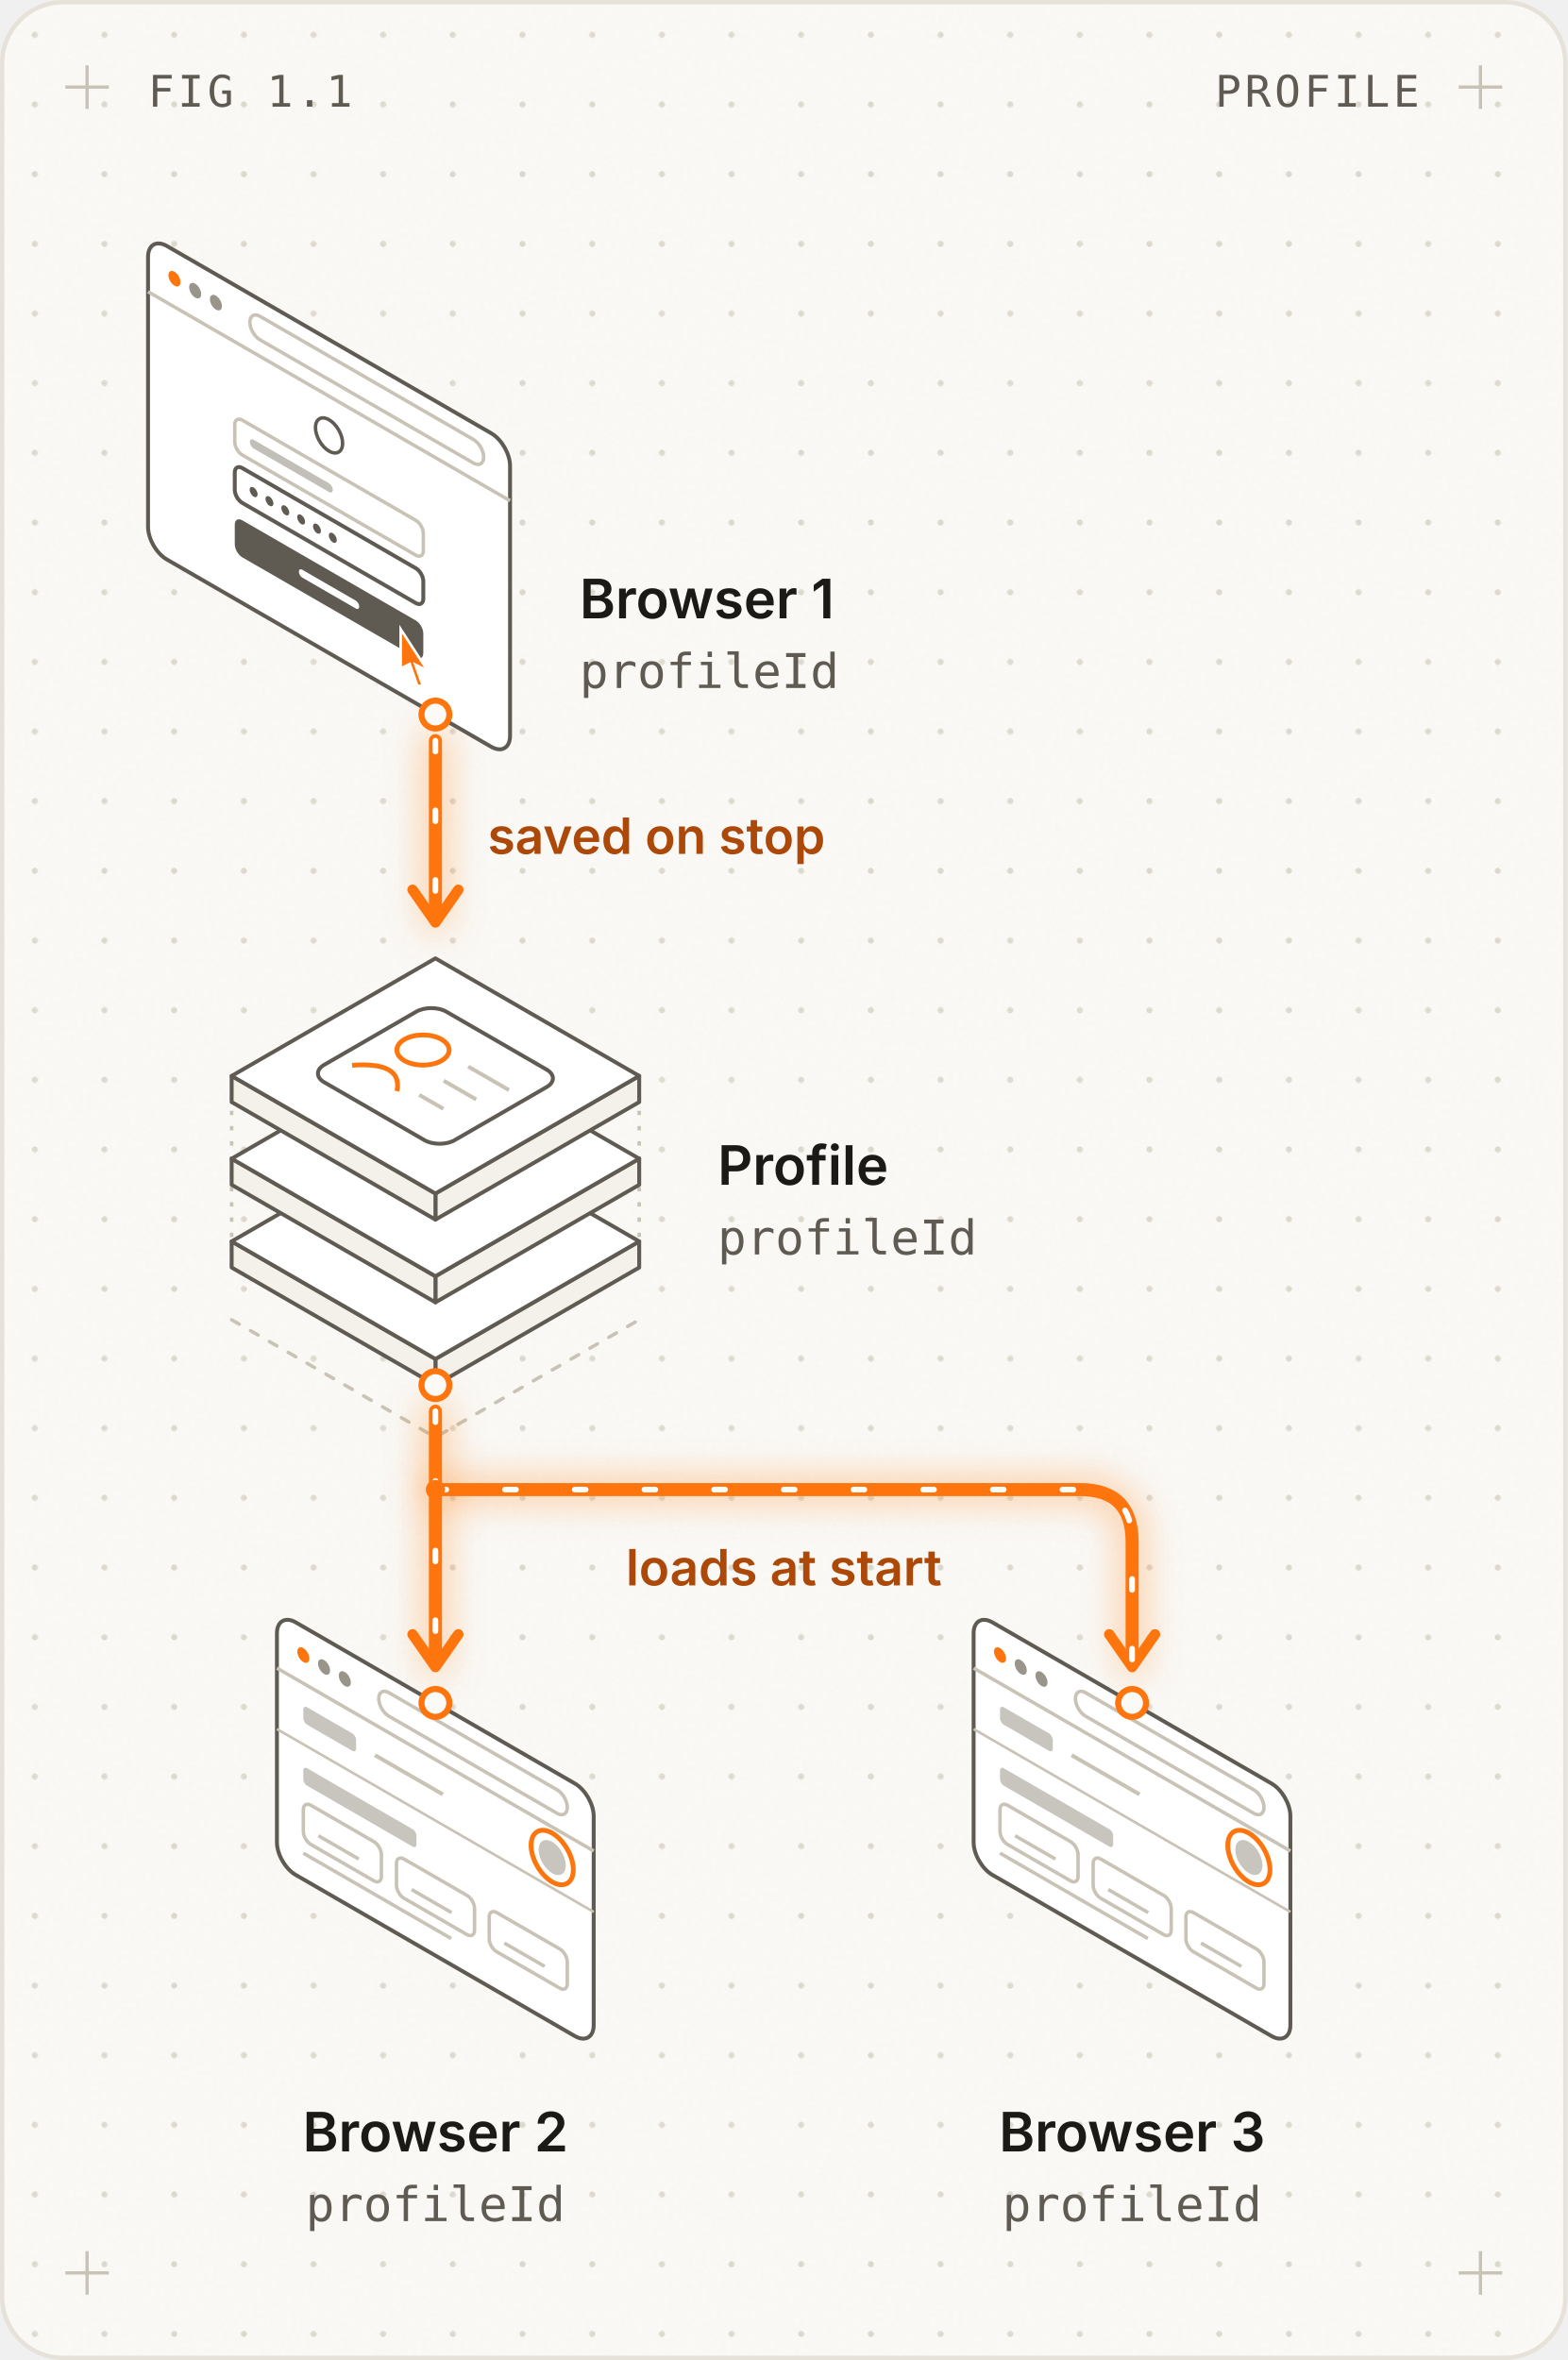
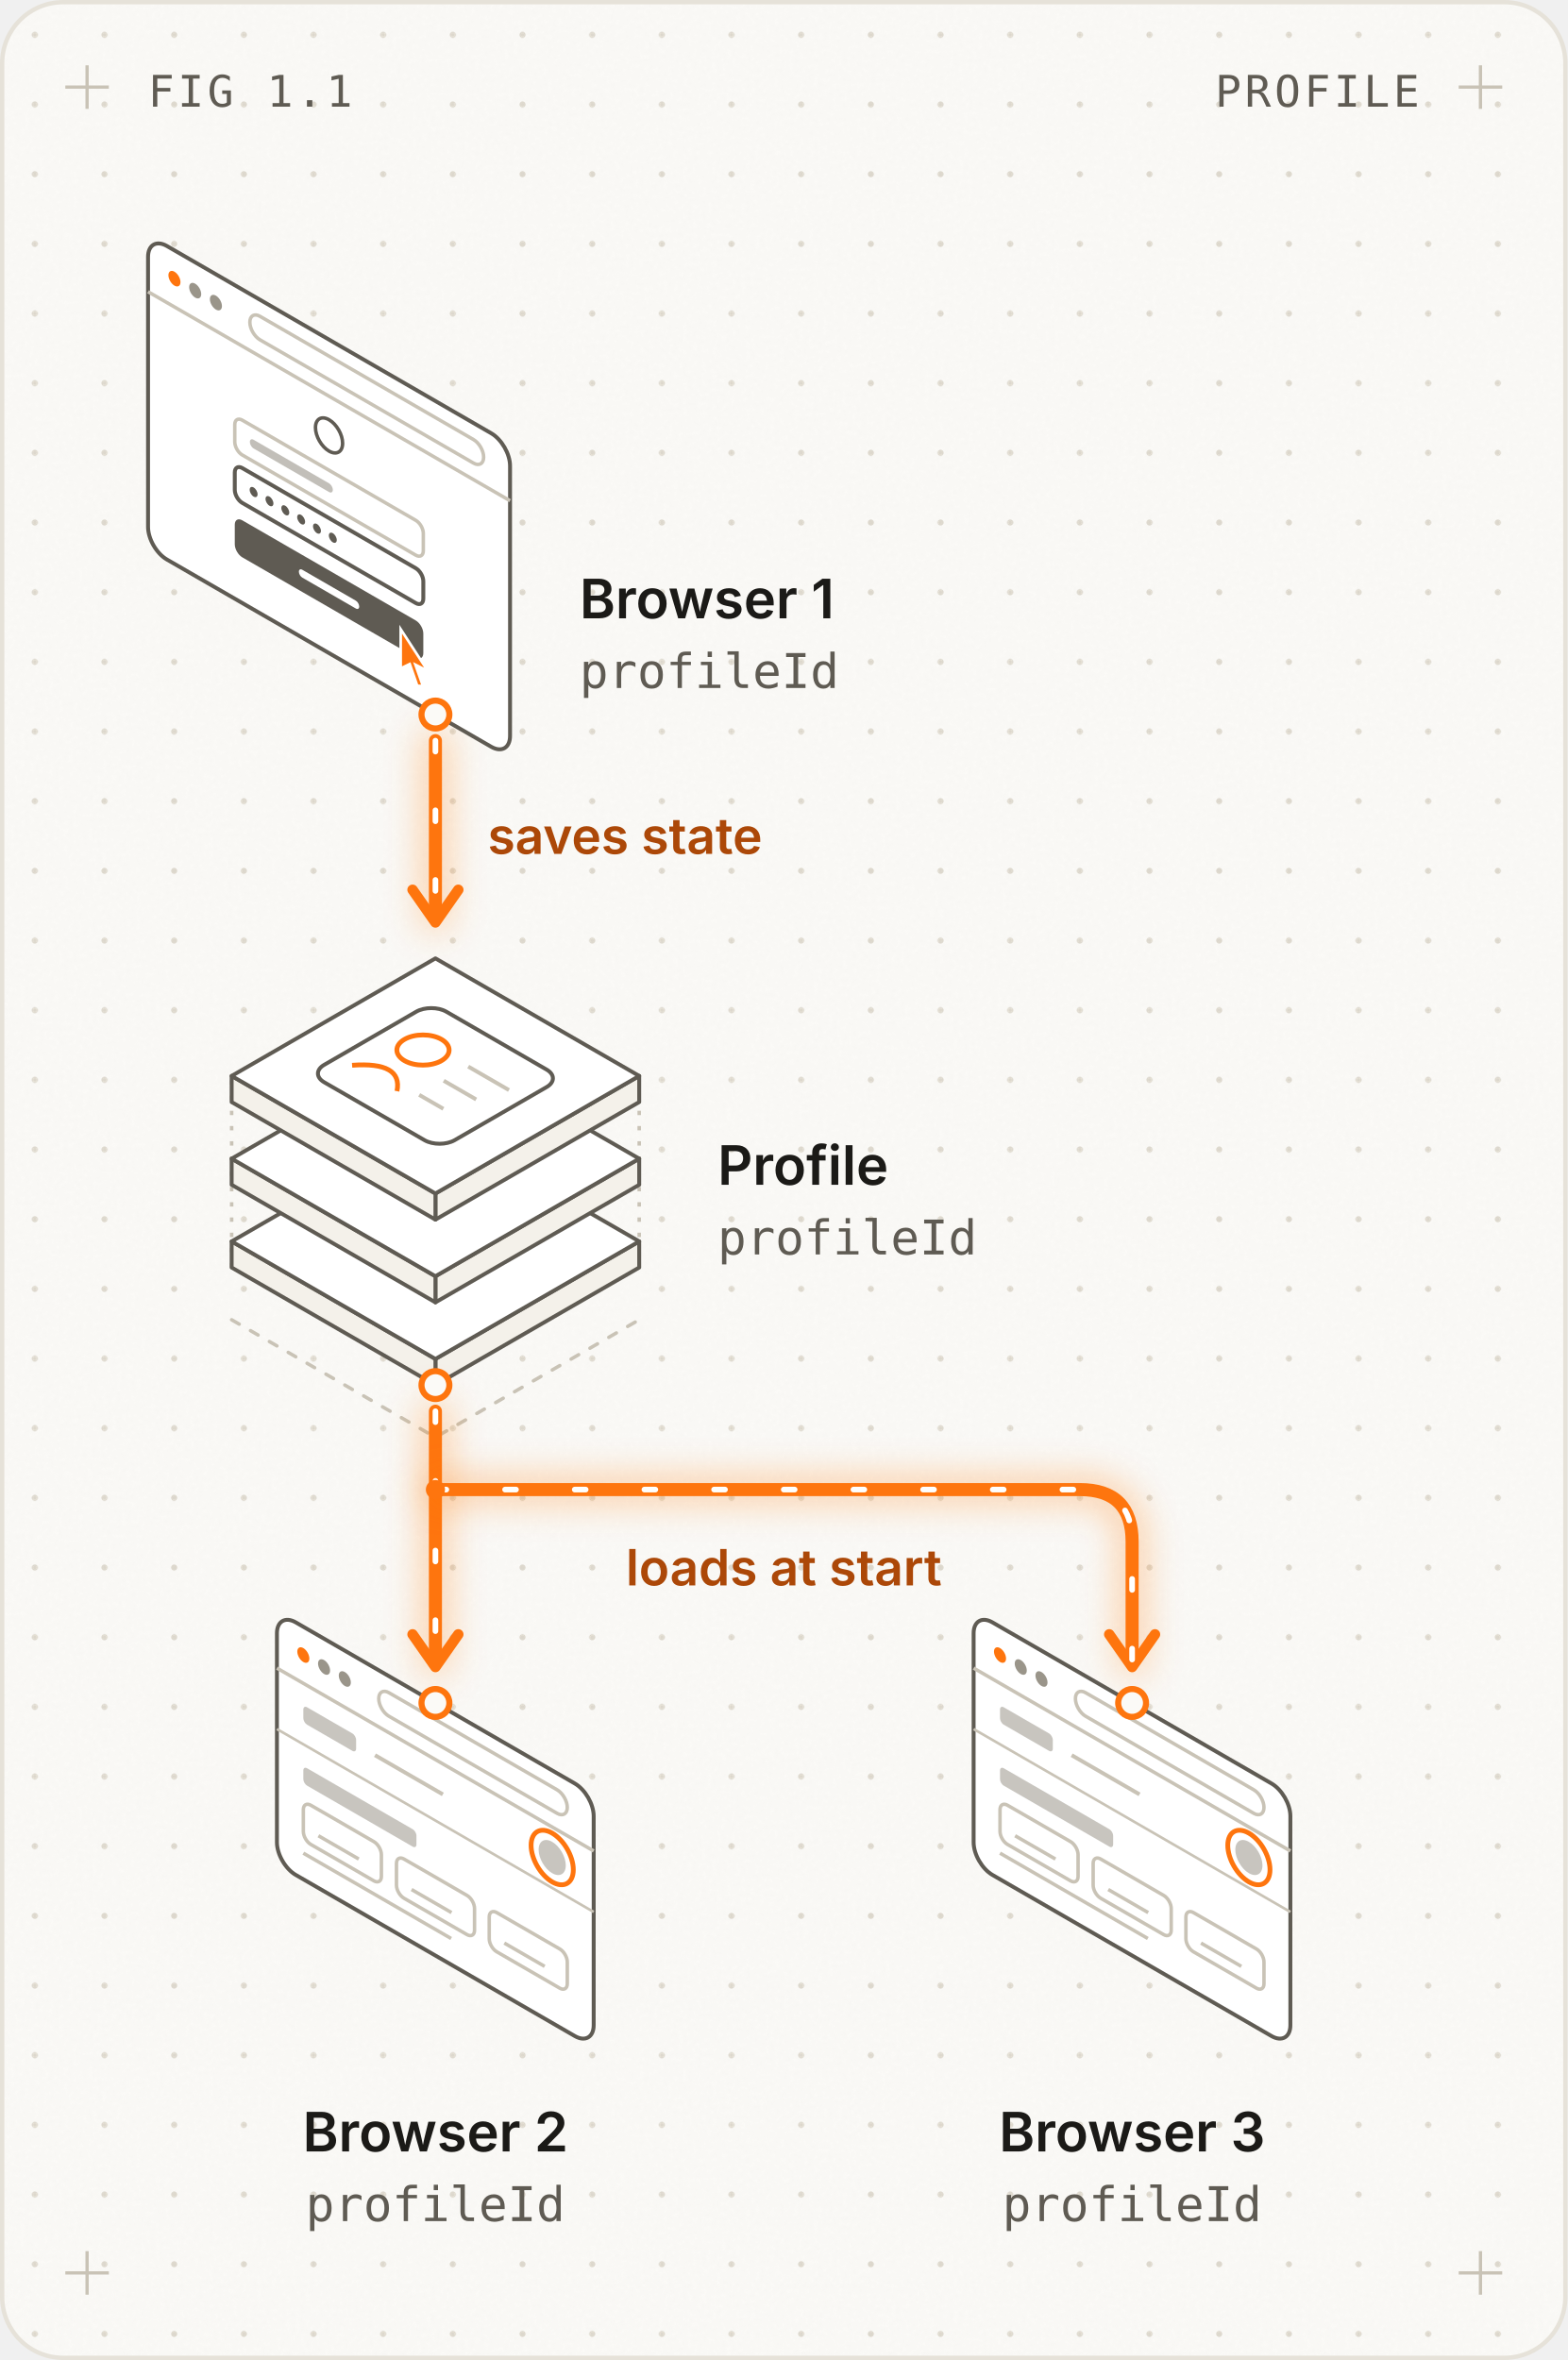
<svg xmlns="http://www.w3.org/2000/svg" viewBox="0 0 360 542" width="360" height="542" role="img" aria-labelledby="t d" fill="none">
  <style>.s{font-family:Geist, Inter, -apple-system, BlinkMacSystemFont, 'Segoe UI', Helvetica, Arial, sans-serif}.m{font-family:'Geist Mono', ui-monospace, SFMono-Regular, Menlo, monospace}text{font-kerning:normal}@keyframes flow{to{stroke-dashoffset:-16}}@keyframes cur{0%,100%{transform:translate(-14px,-9px)}14%,26%{transform:translate(0,0)}36%{transform:translate(-14px,-9px)}}@keyframes btn{0%,19%,25%,100%{fill-opacity:1}21%,23%{fill-opacity:.45}}@keyframes pks{0%,27%{stroke-opacity:0}31%,52%{stroke-opacity:1}56%,100%{stroke-opacity:0}}@keyframes pkl{0%,54%{stroke-opacity:0}58%,88%{stroke-opacity:1}92%,100%{stroke-opacity:0}}@keyframes wr{0%,36%{fill-opacity:0}46%,60%{fill-opacity:1}74%,100%{fill-opacity:0}}@keyframes ring{0%,4%{stroke-opacity:1}12%,60%{stroke-opacity:.2}68%,100%{stroke-opacity:1}}@media (prefers-reduced-motion:no-preference){.flow{animation:flow 1s linear infinite,pks 7s linear infinite}.load{animation:flow 1s linear infinite,pkl 7s linear infinite}.cur{animation:cur 7s ease-in-out infinite}.btn{animation:btn 7s linear infinite}.wr{animation:wr 7s ease-in-out infinite}.ring{animation:ring 7s ease-in-out infinite}.ring2{animation-delay:.25s}}</style>
  <defs>
    <pattern id="dots" width="16" height="16" patternUnits="userSpaceOnUse">
      <circle cx="8" cy="8" r="0.7" fill="#DDD8CD" />
    </pattern>
    <filter id="grain" x="0" y="0" width="100%" height="100%">
      <feTurbulence type="fractalNoise" baseFrequency="0.9" numOctaves="2" seed="7" stitchTiles="stitch" />
      <feColorMatrix values="0 0 0 0 0.5  0 0 0 0 0.5  0 0 0 0 0.5  0 0 0 0.05 0" />
    </filter>
    <clipPath id="card">
      <rect x="0.5" y="0.5" width="359" height="541" rx="14" />
    </clipPath>
    <filter id="glow" filterUnits="userSpaceOnUse" x="0" y="0" width="360" height="542">
      <feGaussianBlur stdDeviation="4" />
    </filter>
    <marker id="oh" viewBox="0 0 10 10" refX="6" refY="5" markerWidth="5" markerHeight="5" orient="auto" markerUnits="strokeWidth">
      <path d="M1.5 1.5 L6.5 5 L1.5 8.5" stroke="#FE750E" stroke-width="1.6" fill="none" stroke-linecap="round" stroke-linejoin="round" />
    </marker>
  </defs>
  <rect x="0.5" y="0.5" width="359" height="541" rx="14" fill="#FBFAF7" />
  <g clip-path="url(#card)">
    <rect width="360" height="542" fill="url(#dots)" />
    <rect width="360" height="542" filter="url(#grain)" />
  </g>
  <rect x="0.5" y="0.5" width="359" height="541" rx="14" fill="none" stroke="#E6E2D9" />
  <path d="M15 20h10M20 15v10" stroke="#C9C3B6" stroke-width="0.75" />
  <path d="M335 20h10M340 15v10" stroke="#C9C3B6" stroke-width="0.75" />
  <path d="M15 522h10M20 517v10" stroke="#C9C3B6" stroke-width="0.75" />
  <path d="M335 522h10M340 517v10" stroke="#C9C3B6" stroke-width="0.75" />
  <text x="34.0" y="24.5" font-size="10" fill="#5F5B53" letter-spacing="0.08em" class="m">FIG 1.1</text>
  <text x="326.0" y="24.5" font-size="10" fill="#5F5B53" text-anchor="end" letter-spacing="0.08em" class="m">PROFILE</text>
  <polyline points="53.2,303.1 100.0,330.1 146.8,303.1" stroke="#C9C3B6" stroke-width="0.8" stroke-dasharray="2 3" stroke-linejoin="round" stroke-linecap="round" />
  <line x1="53.2" y1="291.1" x2="53.2" y2="247.1" stroke="#C9C3B6" stroke-width="0.8" stroke-dasharray="1 2.5" />
  <line x1="100.0" y1="318.1" x2="100.0" y2="274.1" stroke="#C9C3B6" stroke-width="0.8" stroke-dasharray="1 2.5" />
  <line x1="146.8" y1="291.1" x2="146.8" y2="247.1" stroke="#C9C3B6" stroke-width="0.8" stroke-dasharray="1 2.5" />
  <polygon points="146.8,285.1 100.0,312.1 100.0,318.1 146.8,291.1" fill="#F4F1EA" stroke="#5F5B53" stroke-width="0.9" stroke-linejoin="round" stroke-linecap="round" />
  <polygon points="53.2,285.1 100.0,312.1 100.0,318.1 53.2,291.1" fill="#F4F1EA" stroke="#5F5B53" stroke-width="0.9" stroke-linejoin="round" stroke-linecap="round" />
  <polygon points="100.0,258.1 146.8,285.1 100.0,312.1 53.2,285.1" fill="#FFFFFF" stroke="#5F5B53" stroke-width="0.9" stroke-linejoin="round" stroke-linecap="round" />
  <polygon points="146.8,266.1 100.0,293.1 100.0,299.1 146.8,272.1" fill="#F4F1EA" stroke="#5F5B53" stroke-width="0.9" stroke-linejoin="round" stroke-linecap="round" />
  <polygon points="53.2,266.1 100.0,293.1 100.0,299.1 53.2,272.1" fill="#F4F1EA" stroke="#5F5B53" stroke-width="0.9" stroke-linejoin="round" stroke-linecap="round" />
  <polygon points="100.0,239.1 146.8,266.1 100.0,293.1 53.2,266.1" fill="#FFFFFF" stroke="#5F5B53" stroke-width="0.9" stroke-linejoin="round" stroke-linecap="round" />
  <polygon points="146.8,247.1 100.0,274.1 100.0,280.1 146.8,253.1" fill="#F4F1EA" stroke="#5F5B53" stroke-width="0.9" stroke-linejoin="round" stroke-linecap="round" />
  <polygon points="53.2,247.1 100.0,274.1 100.0,280.1 53.2,253.1" fill="#F4F1EA" stroke="#5F5B53" stroke-width="0.9" stroke-linejoin="round" stroke-linecap="round" />
  <polygon points="100.0,220.1 146.8,247.1 100.0,274.1 53.2,247.1" fill="#FFFFFF" stroke="#5F5B53" stroke-width="0.9" stroke-linejoin="round" stroke-linecap="round" />
  <polygon class="wr" points="100.0,220.1 146.8,247.1 100.0,274.1 53.2,247.1" fill="#FFE6D2" fill-opacity="0" />
  <g transform="matrix(0.866,0.5,-0.866,0.5,100.0,220.1)">
    <rect x="9.7" y="10.8" width="34.6" height="32.4" rx="4" stroke="#5F5B53" stroke-width="0.9" vector-effect="non-scaling-stroke" />
    <circle cx="19.4" cy="22.7" r="4.9" stroke="#FE750E" stroke-width="1.1" vector-effect="non-scaling-stroke" />
    <path d="M13.5 35.6 q5.9 -7.6 11.9 0" stroke="#FE750E" stroke-width="1.1" vector-effect="non-scaling-stroke" />
    <line x1="29.2" y1="20.5" x2="40.0" y2="20.5" stroke="#C9C3B6" stroke-width="0.9" vector-effect="non-scaling-stroke" />
    <line x1="29.2" y1="27.0" x2="37.8" y2="27.0" stroke="#C9C3B6" stroke-width="0.9" vector-effect="non-scaling-stroke" />
    <line x1="29.2" y1="33.5" x2="35.6" y2="33.5" stroke="#C9C3B6" stroke-width="0.9" vector-effect="non-scaling-stroke" />
  </g>
  <text x="164.8" y="272.1" font-size="12.5" fill="#1B1A17" font-weight="600" class="s">Profile</text>
  <text x="164.8" y="288.1" font-size="11" fill="#5F5B53" class="m">profileId</text>
  <path d="M100.0 324.1 V382.1" stroke="#FE750E" stroke-width="6" stroke-opacity="0.35" filter="url(#glow)" stroke-linejoin="round" stroke-linecap="round" />
  <path d="M100.0 324.1 V382.1" stroke="#FE750E" stroke-width="3" stroke-linejoin="round" stroke-linecap="round" marker-end="url(#oh)" />
  <path class="load" d="M100.0 324.1 V382.1" stroke="#FFFFFF" stroke-width="1.3" stroke-dasharray="2.5 13.5" stroke-linecap="round" />
  <path d="M100.0 342.1 L248.0 342.1 Q260.0 342.1 260.0 354.1 L260.0 382.1" stroke="#FE750E" stroke-width="6" stroke-opacity="0.35" filter="url(#glow)" stroke-linejoin="round" stroke-linecap="round" />
  <path d="M100.0 342.1 L248.0 342.1 Q260.0 342.1 260.0 354.1 L260.0 382.1" stroke="#FE750E" stroke-width="3" stroke-linejoin="round" stroke-linecap="round" marker-end="url(#oh)" />
  <path class="load" d="M100.0 342.1 L248.0 342.1 Q260.0 342.1 260.0 354.1 L260.0 382.1" stroke="#FFFFFF" stroke-width="1.3" stroke-dasharray="2.5 13.5" stroke-linecap="round" />
  <path d="M100.0 170.1 V211.1" stroke="#FE750E" stroke-width="6" stroke-opacity="0.35" filter="url(#glow)" stroke-linejoin="round" stroke-linecap="round" />
  <path d="M100.0 170.1 V211.1" stroke="#FE750E" stroke-width="3" stroke-linejoin="round" stroke-linecap="round" marker-end="url(#oh)" />
  <path class="flow" d="M100.0 170.1 V211.1" stroke="#FFFFFF" stroke-width="1.3" stroke-dasharray="2.5 13.5" stroke-linecap="round" />
  <g transform="matrix(0.866,0.5,0,1,34.0,126.0)">
    <rect x="0" y="-72" width="96" height="72" rx="5" fill="#FFFFFF" stroke="#5F5B53" stroke-width="0.9" vector-effect="non-scaling-stroke" />
    <line x1="0" y1="-59" x2="96" y2="-59" stroke="#C9C3B6" stroke-width="0.8" vector-effect="non-scaling-stroke" />
    <circle cx="7.0" cy="-65.5" r="1.6" fill="#FE750E" />
    <circle cx="12.5" cy="-65.5" r="1.6" fill="#9A958A" />
    <circle cx="18.0" cy="-65.5" r="1.6" fill="#9A958A" />
    <rect x="27" y="-68.2" width="62" height="5.4" rx="2.7" stroke="#C9C3B6" stroke-width="0.8" vector-effect="non-scaling-stroke" />
    <circle cx="48.0" cy="-50" r="3.6" stroke="#5F5B53" stroke-width="0.8" vector-effect="non-scaling-stroke" />
    <rect x="23.0" y="-42" width="50" height="8" rx="2" stroke="#C9C3B6" stroke-width="0.8" vector-effect="non-scaling-stroke" />
    <rect x="27.0" y="-39" width="22" height="2" rx="1" fill="#9A958A" fill-opacity=".6" />
    <rect x="23.0" y="-31" width="50" height="8" rx="2" stroke="#5F5B53" stroke-width="0.9" vector-effect="non-scaling-stroke" />
    <circle cx="28.0" cy="-27" r="1.05" fill="#5F5B53" />
    <circle cx="32.2" cy="-27" r="1.05" fill="#5F5B53" />
    <circle cx="36.4" cy="-27" r="1.05" fill="#5F5B53" />
    <circle cx="40.6" cy="-27" r="1.05" fill="#5F5B53" />
    <circle cx="44.8" cy="-27" r="1.05" fill="#5F5B53" />
    <circle cx="49.0" cy="-27" r="1.05" fill="#5F5B53" />
    <rect class="btn" x="23.0" y="-19" width="50" height="8.5" rx="2" fill="#5F5B53" />
    <rect x="40.0" y="-15.6" width="16" height="1.8" rx=".9" fill="#FFFFFF" />
    <path class="cur" d="M67.0 -15 l0 9 l2.4 -2.2 l2 4 l1.5 -0.7 l-2 -3.9 l3.3 -0.2z" fill="#FE750E" stroke="#FFFFFF" stroke-width="0.6" vector-effect="non-scaling-stroke" />
  </g>
-   <text x="112.0" y="196.1" font-size="11.5" fill="#AC4808" font-weight="600" class="s">saved on stop</text>
+   <text x="112.0" y="196.1" font-size="11.5" fill="#AC4808" font-weight="600" class="s">saves state</text>
  <text x="180.0" y="364.1" font-size="11.5" fill="#AC4808" font-weight="600" text-anchor="middle" class="s">loads at start</text>
  <g transform="matrix(0.866,0.5,0,1,63.6,428.1)">
    <rect x="0" y="-58" width="84" height="58" rx="5" fill="#FFFFFF" stroke="#5F5B53" stroke-width="0.9" vector-effect="non-scaling-stroke" />
    <line x1="0" y1="-45" x2="84" y2="-45" stroke="#C9C3B6" stroke-width="0.8" vector-effect="non-scaling-stroke" />
    <circle cx="7.0" cy="-51.5" r="1.6" fill="#FE750E" />
    <circle cx="12.5" cy="-51.5" r="1.6" fill="#9A958A" />
    <circle cx="18.0" cy="-51.5" r="1.6" fill="#9A958A" />
    <rect x="27" y="-54.2" width="50" height="5.4" rx="2.7" stroke="#C9C3B6" stroke-width="0.8" vector-effect="non-scaling-stroke" />
    <rect x="7" y="-40" width="14" height="4" rx="1" fill="#9A958A" fill-opacity=".55" />
    <line x1="26" y1="-38" x2="44" y2="-38" stroke="#C9C3B6" stroke-width="0.9" vector-effect="non-scaling-stroke" />
    <circle cx="73" cy="-38" r="3.6" fill="#9A958A" fill-opacity=".55" />
    <circle class="ring " cx="73" cy="-38" r="5.6" stroke="#FE750E" stroke-width="1.1" vector-effect="non-scaling-stroke" />
    <line x1="0" y1="-31" x2="84" y2="-31" stroke="#C9C3B6" stroke-width="0.6" vector-effect="non-scaling-stroke" />
    <rect x="7" y="-26" width="30" height="4" rx="1" fill="#9A958A" fill-opacity=".55" />
    <rect x="7.0" y="-18" width="20.7" height="9.0" rx="2" stroke="#C9C3B6" stroke-width="0.8" vector-effect="non-scaling-stroke" />
    <line x1="11.0" y1="-12" x2="21.7" y2="-12" stroke="#C9C3B6" stroke-width="0.8" vector-effect="non-scaling-stroke" />
    <rect x="31.7" y="-18" width="20.7" height="9.0" rx="2" stroke="#C9C3B6" stroke-width="0.8" vector-effect="non-scaling-stroke" />
    <line x1="35.7" y1="-12" x2="46.3" y2="-12" stroke="#C9C3B6" stroke-width="0.8" vector-effect="non-scaling-stroke" />
    <rect x="56.3" y="-18" width="20.7" height="9.0" rx="2" stroke="#C9C3B6" stroke-width="0.8" vector-effect="non-scaling-stroke" />
    <line x1="60.3" y1="-12" x2="71.0" y2="-12" stroke="#C9C3B6" stroke-width="0.8" vector-effect="non-scaling-stroke" />
    <line x1="7" y1="-6" x2="46.2" y2="-6" stroke="#C9C3B6" stroke-width="0.8" vector-effect="non-scaling-stroke" />
  </g>
  <g transform="matrix(0.866,0.5,0,1,223.6,428.1)">
    <rect x="0" y="-58" width="84" height="58" rx="5" fill="#FFFFFF" stroke="#5F5B53" stroke-width="0.9" vector-effect="non-scaling-stroke" />
    <line x1="0" y1="-45" x2="84" y2="-45" stroke="#C9C3B6" stroke-width="0.8" vector-effect="non-scaling-stroke" />
    <circle cx="7.0" cy="-51.5" r="1.6" fill="#FE750E" />
    <circle cx="12.5" cy="-51.5" r="1.6" fill="#9A958A" />
    <circle cx="18.0" cy="-51.5" r="1.6" fill="#9A958A" />
    <rect x="27" y="-54.2" width="50" height="5.4" rx="2.7" stroke="#C9C3B6" stroke-width="0.8" vector-effect="non-scaling-stroke" />
    <rect x="7" y="-40" width="14" height="4" rx="1" fill="#9A958A" fill-opacity=".55" />
    <line x1="26" y1="-38" x2="44" y2="-38" stroke="#C9C3B6" stroke-width="0.9" vector-effect="non-scaling-stroke" />
    <circle cx="73" cy="-38" r="3.6" fill="#9A958A" fill-opacity=".55" />
    <circle class="ring ring2" cx="73" cy="-38" r="5.6" stroke="#FE750E" stroke-width="1.1" vector-effect="non-scaling-stroke" />
    <line x1="0" y1="-31" x2="84" y2="-31" stroke="#C9C3B6" stroke-width="0.6" vector-effect="non-scaling-stroke" />
    <rect x="7" y="-26" width="30" height="4" rx="1" fill="#9A958A" fill-opacity=".55" />
    <rect x="7.0" y="-18" width="20.7" height="9.0" rx="2" stroke="#C9C3B6" stroke-width="0.8" vector-effect="non-scaling-stroke" />
    <line x1="11.0" y1="-12" x2="21.7" y2="-12" stroke="#C9C3B6" stroke-width="0.8" vector-effect="non-scaling-stroke" />
    <rect x="31.7" y="-18" width="20.7" height="9.0" rx="2" stroke="#C9C3B6" stroke-width="0.8" vector-effect="non-scaling-stroke" />
    <line x1="35.7" y1="-12" x2="46.3" y2="-12" stroke="#C9C3B6" stroke-width="0.8" vector-effect="non-scaling-stroke" />
    <rect x="56.3" y="-18" width="20.7" height="9.0" rx="2" stroke="#C9C3B6" stroke-width="0.8" vector-effect="non-scaling-stroke" />
    <line x1="60.3" y1="-12" x2="71.0" y2="-12" stroke="#C9C3B6" stroke-width="0.8" vector-effect="non-scaling-stroke" />
    <line x1="7" y1="-6" x2="46.2" y2="-6" stroke="#C9C3B6" stroke-width="0.8" vector-effect="non-scaling-stroke" />
  </g>
  <circle cx="100.0" cy="164.1" r="3.2" fill="#FBFAF7" stroke="#FE750E" stroke-width="1.4" />
  <circle cx="100.0" cy="318.1" r="3.2" fill="#FBFAF7" stroke="#FE750E" stroke-width="1.4" />
  <circle cx="100.0" cy="391.1" r="3.2" fill="#FBFAF7" stroke="#FE750E" stroke-width="1.4" />
  <circle cx="260.0" cy="391.1" r="3.2" fill="#FBFAF7" stroke="#FE750E" stroke-width="1.4" />
  <circle cx="100.0" cy="342.1" r="2.2" fill="#FE750E" />
  <text x="133.1" y="142.0" font-size="12.5" fill="#1B1A17" font-weight="600" class="s">Browser 1</text>
  <text x="133.1" y="158.0" font-size="11" fill="#5F5B53" class="m">profileId</text>
  <text x="100.0" y="494.1" font-size="12.5" fill="#1B1A17" font-weight="600" text-anchor="middle" class="s">Browser 2</text>
  <text x="100.0" y="510.1" font-size="11" fill="#5F5B53" text-anchor="middle" class="m">profileId</text>
  <text x="260.0" y="494.1" font-size="12.5" fill="#1B1A17" font-weight="600" text-anchor="middle" class="s">Browser 3</text>
  <text x="260.0" y="510.1" font-size="11" fill="#5F5B53" text-anchor="middle" class="m">profileId</text>
</svg>
